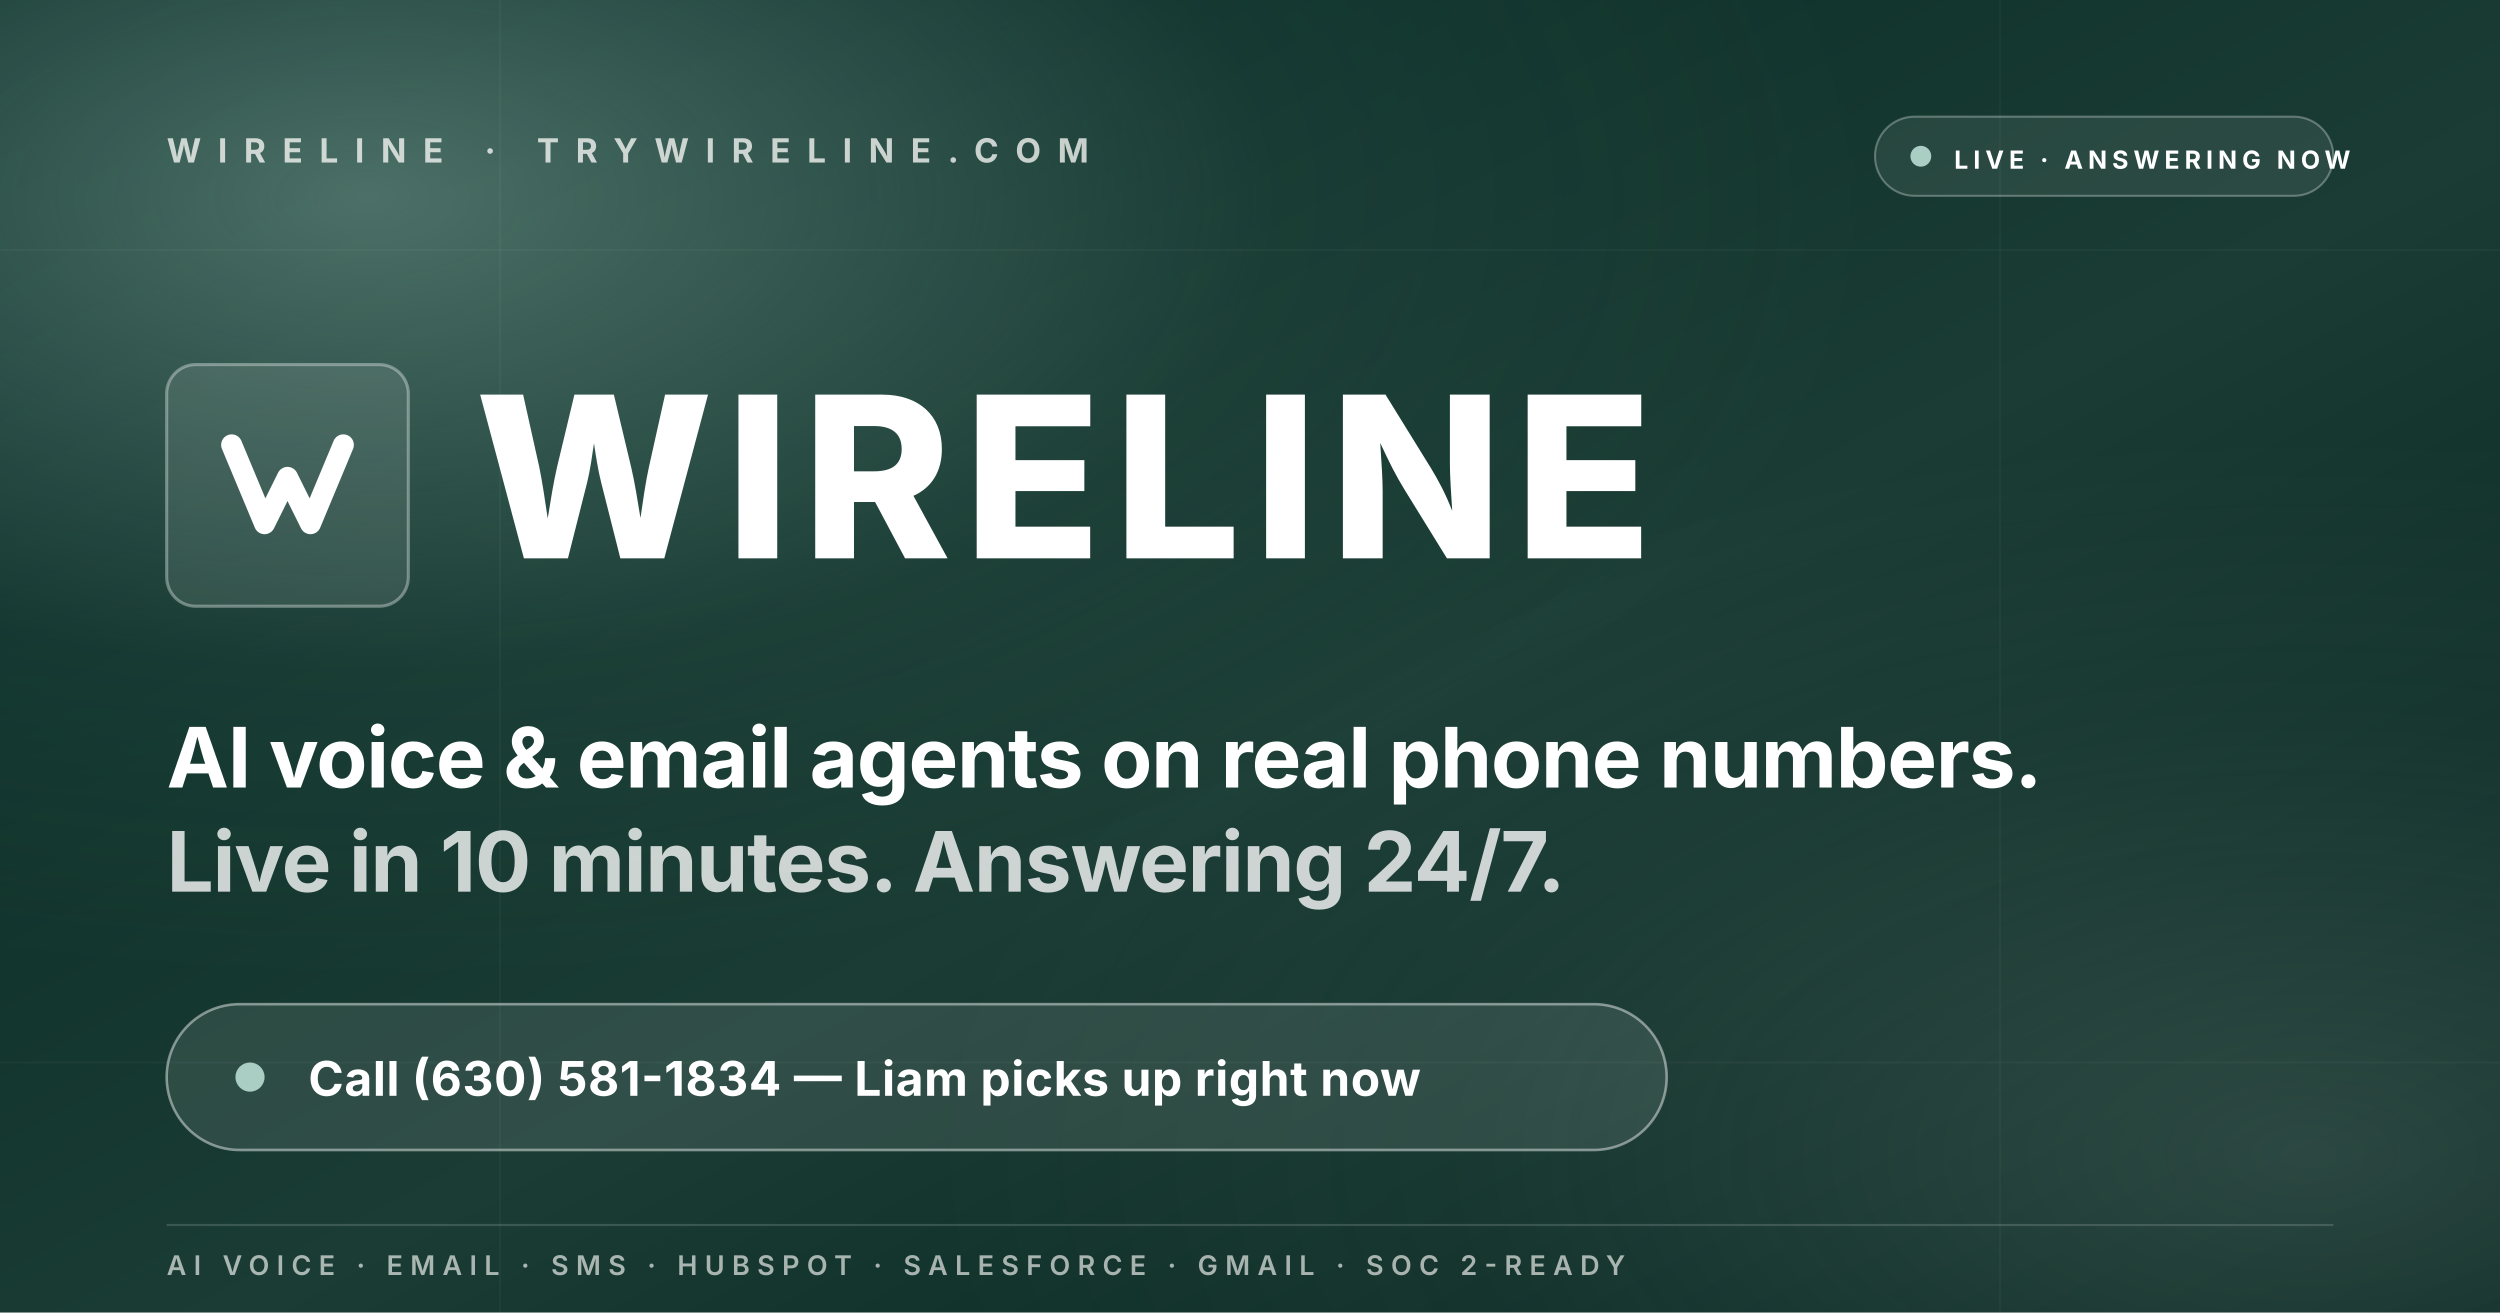
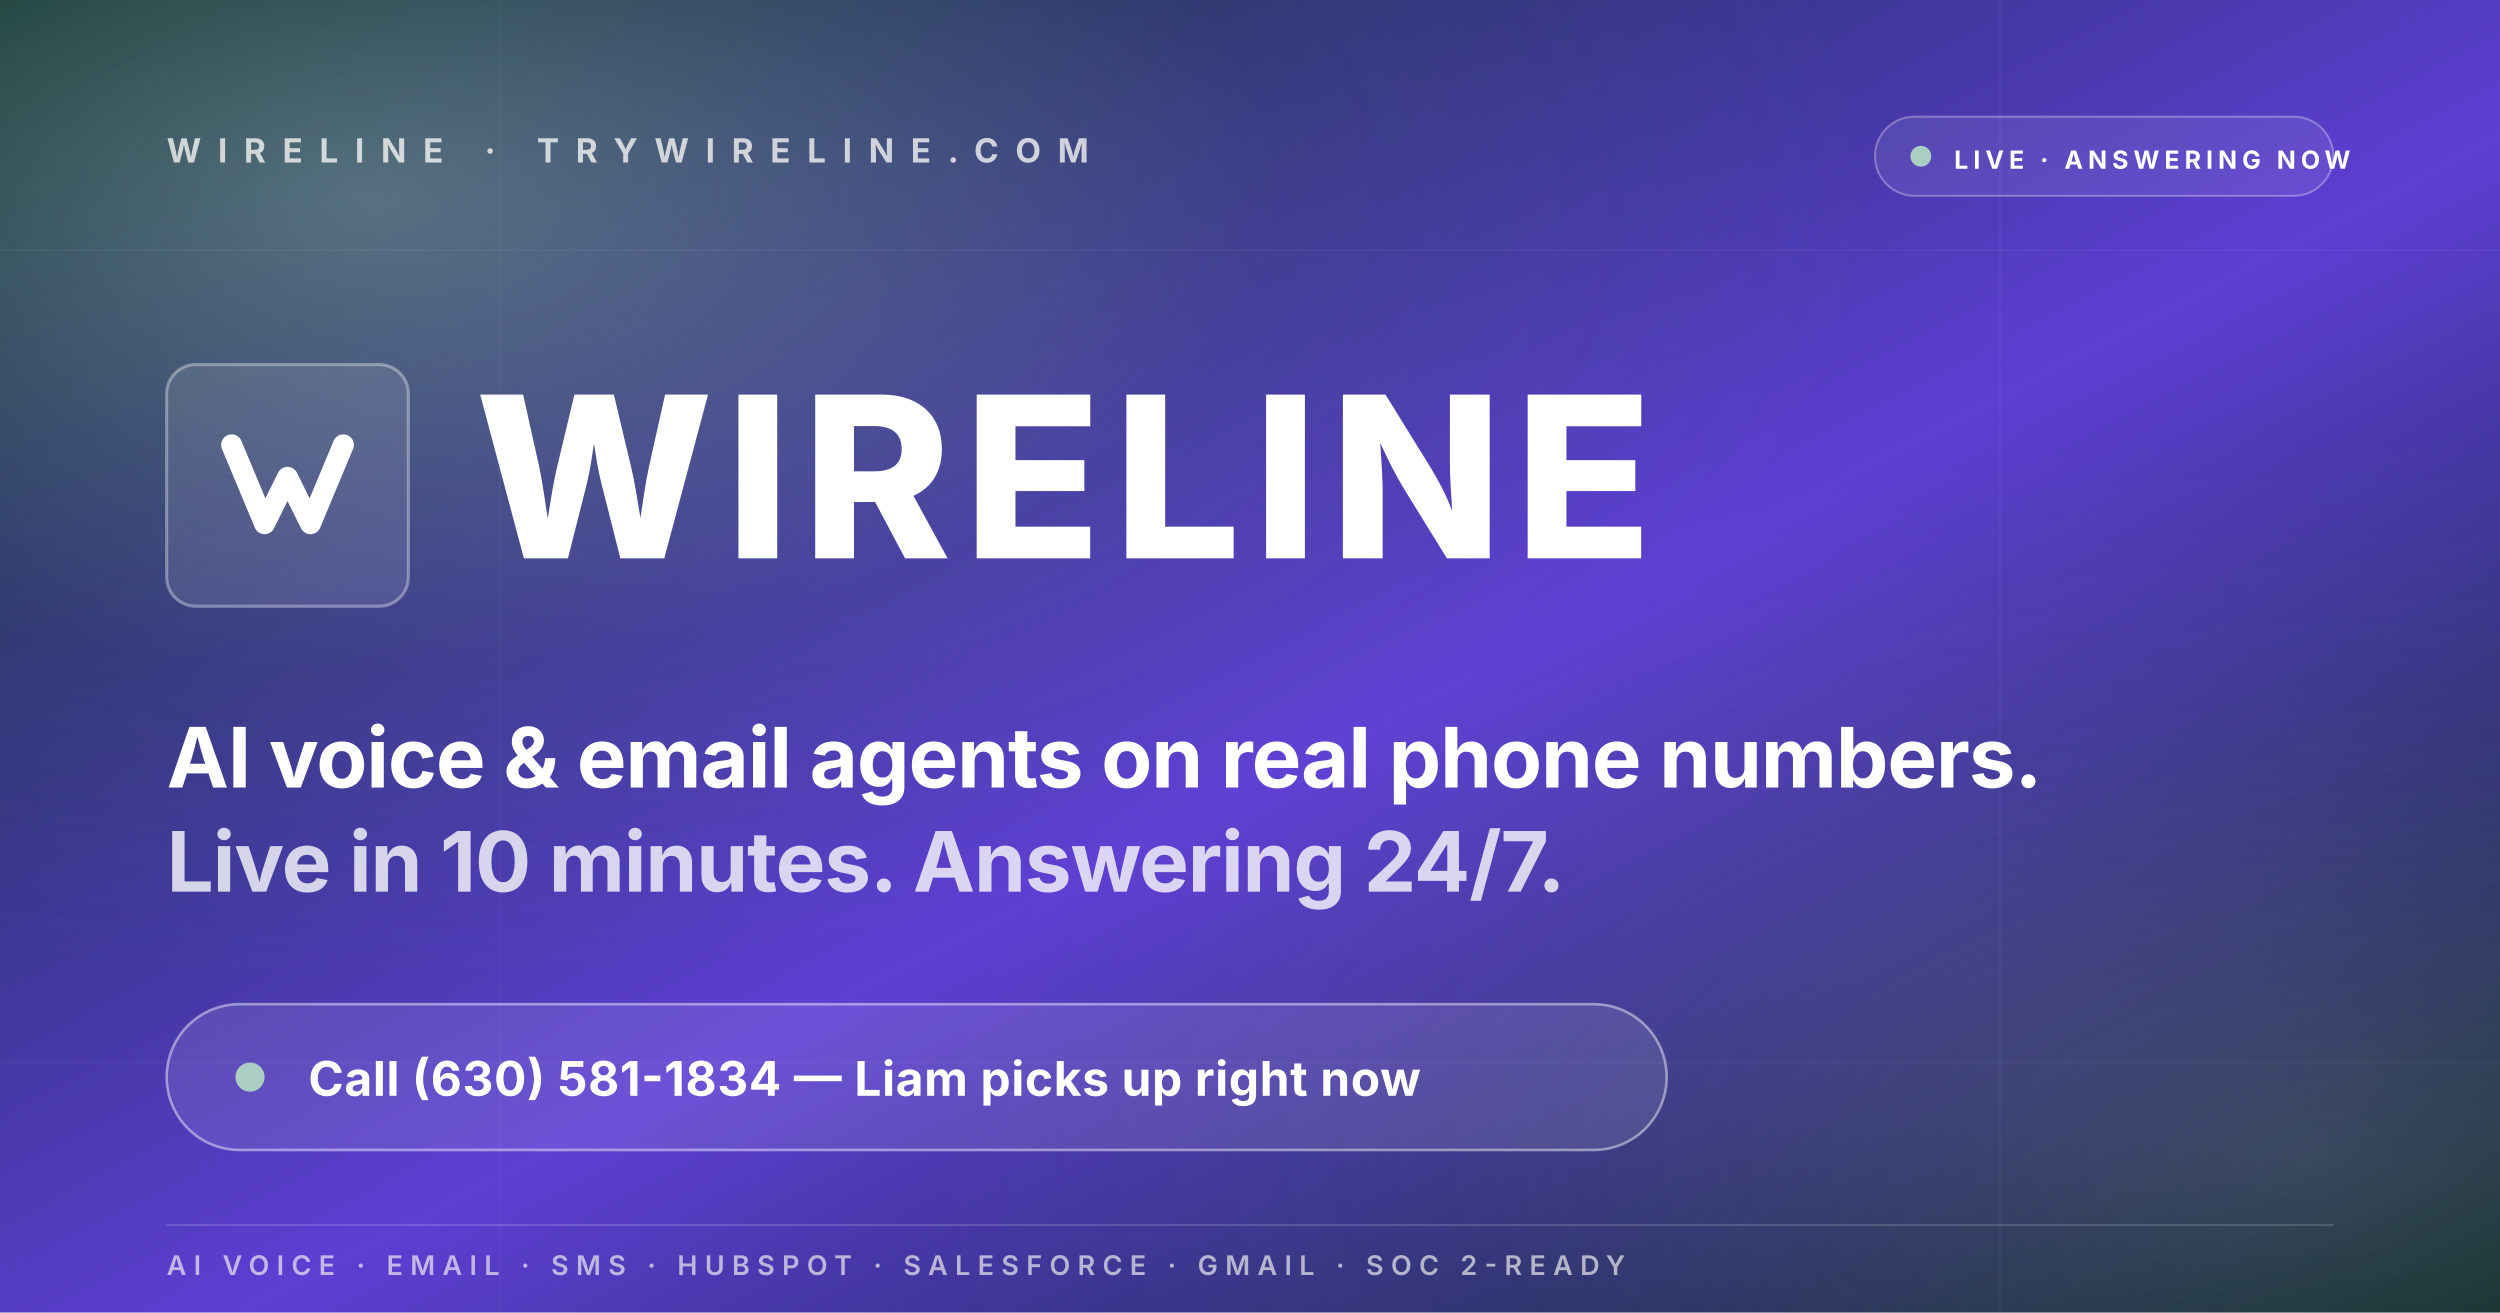
<svg xmlns="http://www.w3.org/2000/svg" viewBox="0 0 1200 630" width="1200" height="630">
  <defs>
    <linearGradient id="bg" x1="0" y1="0" x2="1" y2="1">
      <stop offset="0%" stop-color="#01261F" />
-       <stop offset="55%" stop-color="#1A3C34" />
+       <stop offset="55%" stop-color="#5D3FD3" />
      <stop offset="100%" stop-color="#00201A" />
    </linearGradient>
    <radialGradient id="glowA" cx="0.15" cy="0.15" r="0.6">
      <stop offset="0%" stop-color="#AACEC3" stop-opacity="0.42" />
      <stop offset="60%" stop-color="#AACEC3" stop-opacity="0.06" />
      <stop offset="100%" stop-color="#AACEC3" stop-opacity="0" />
    </radialGradient>
    <radialGradient id="glowB" cx="0.92" cy="0.88" r="0.55">
      <stop offset="0%" stop-color="#F7F7F5" stop-opacity="0.16" />
      <stop offset="60%" stop-color="#F7F7F5" stop-opacity="0.04" />
      <stop offset="100%" stop-color="#F7F7F5" stop-opacity="0" />
    </radialGradient>
    <linearGradient id="hairline" x1="0" y1="0" x2="1" y2="0">
      <stop offset="0%" stop-color="#FFFFFF" stop-opacity="0" />
      <stop offset="50%" stop-color="#FFFFFF" stop-opacity="0.55" />
      <stop offset="100%" stop-color="#FFFFFF" stop-opacity="0" />
    </linearGradient>
  </defs>
  <rect width="1200" height="630" fill="url(#bg)" />
  <rect width="1200" height="630" fill="url(#glowA)" />
  <rect width="1200" height="630" fill="url(#glowB)" />
  <g stroke="#FFFFFF" stroke-opacity="0.035" stroke-width="1">
    <line x1="0" y1="120" x2="1200" y2="120" />
    <line x1="0" y1="510" x2="1200" y2="510" />
    <line x1="240" y1="0" x2="240" y2="630" />
    <line x1="960" y1="0" x2="960" y2="630" />
  </g>
  <text x="80" y="78" font-family="Inter, system-ui, -apple-system, Segoe UI, Helvetica, Arial, sans-serif" font-size="16" font-weight="700" letter-spacing="8" fill="#F7F7F5" fill-opacity="0.78">
    WIRELINE · TRYWIRELINE.COM
  </text>
  <line x1="80" y1="96" x2="380" y2="96" stroke="url(#hairline)" stroke-width="1" />
  <g transform="translate(900, 56)">
    <rect width="220" height="38" rx="19" ry="19" fill="#FFFFFF" fill-opacity="0.08" stroke="#FFFFFF" stroke-opacity="0.30" stroke-width="1" />
    <circle cx="22" cy="19" r="5" fill="#AACEC3" />
    <text x="38" y="25" font-family="Inter, system-ui, sans-serif" font-size="12" font-weight="700" letter-spacing="2.4" fill="#FFFFFF">
      LIVE · ANSWERING NOW
    </text>
  </g>
  <g transform="translate(80, 175)">
    <rect x="0" y="0" width="116" height="116" rx="14" ry="14" fill="#FFFFFF" fill-opacity="0.10" stroke="#FFFFFF" stroke-opacity="0.35" stroke-width="1.5" />
    <g transform="translate(11,11) scale(0.0918)">
      <path d="M 220 300 L 392 712 L 512 470 L 632 712 L 804 300" fill="none" stroke="#FFFFFF" stroke-width="110" stroke-linecap="round" stroke-linejoin="round" />
    </g>
    <text x="148" y="93" font-family="Inter, system-ui, sans-serif" font-size="108" font-weight="800" letter-spacing="6" fill="#FFFFFF">WIRELINE</text>
  </g>
  <text x="80" y="378" font-family="Inter, system-ui, sans-serif" font-size="40" font-weight="700" fill="#FFFFFF" letter-spacing="-0.5">
    AI voice &amp; email agents on real phone numbers.
  </text>
  <text x="80" y="428" font-family="Inter, system-ui, sans-serif" font-size="40" font-weight="700" fill="#FFFFFF" fill-opacity="0.78" letter-spacing="-0.5">
    Live in 10 minutes. Answering 24/7.
  </text>
  <g transform="translate(80, 482)">
    <rect width="720" height="70" rx="35" ry="35" fill="#FFFFFF" fill-opacity="0.10" stroke="#FFFFFF" stroke-opacity="0.45" stroke-width="1.25" />
    <circle cx="40" cy="35" r="7" fill="#AACEC3" />
    <text x="68" y="44" font-family="Inter, system-ui, sans-serif" font-size="23" font-weight="700" fill="#FFFFFF" letter-spacing="0.3">
      Call (630) 581-1834 — Liam picks up right now
    </text>
  </g>
  <line x1="80" y1="588" x2="1120" y2="588" stroke="#FFFFFF" stroke-opacity="0.15" stroke-width="1" />
  <text x="80" y="612" font-family="Inter, system-ui, sans-serif" font-size="13" font-weight="600" letter-spacing="3.5" fill="#F7F7F5" fill-opacity="0.65">
    AI VOICE · EMAIL · SMS · HUBSPOT · SALESFORCE · GMAIL · SOC 2-READY
  </text>
</svg>
